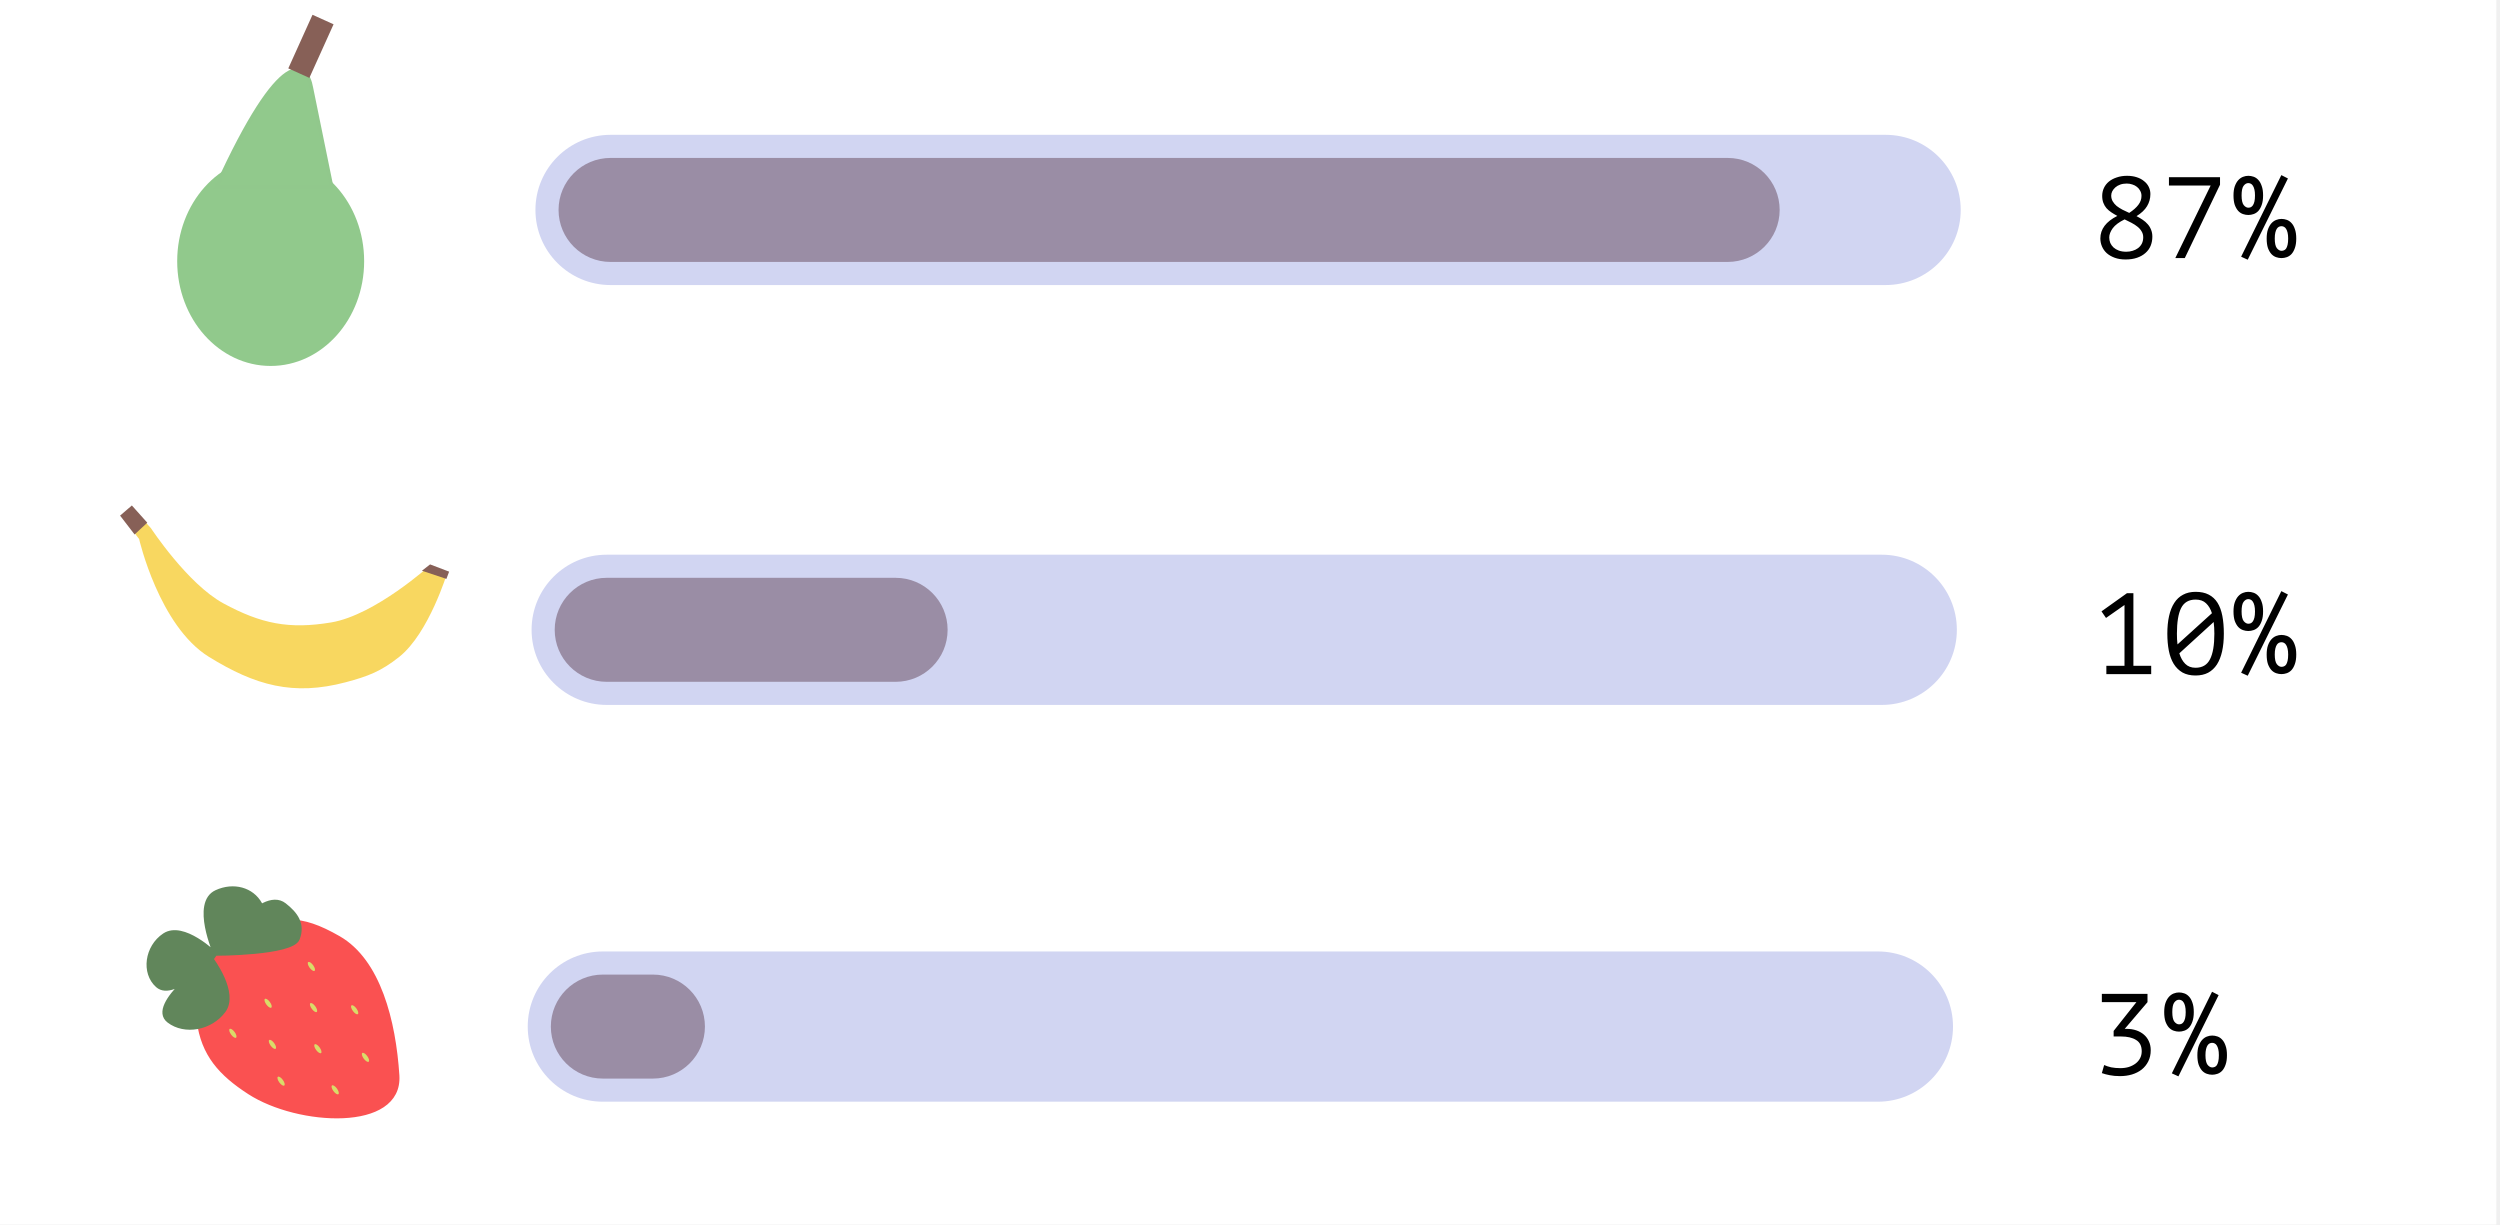
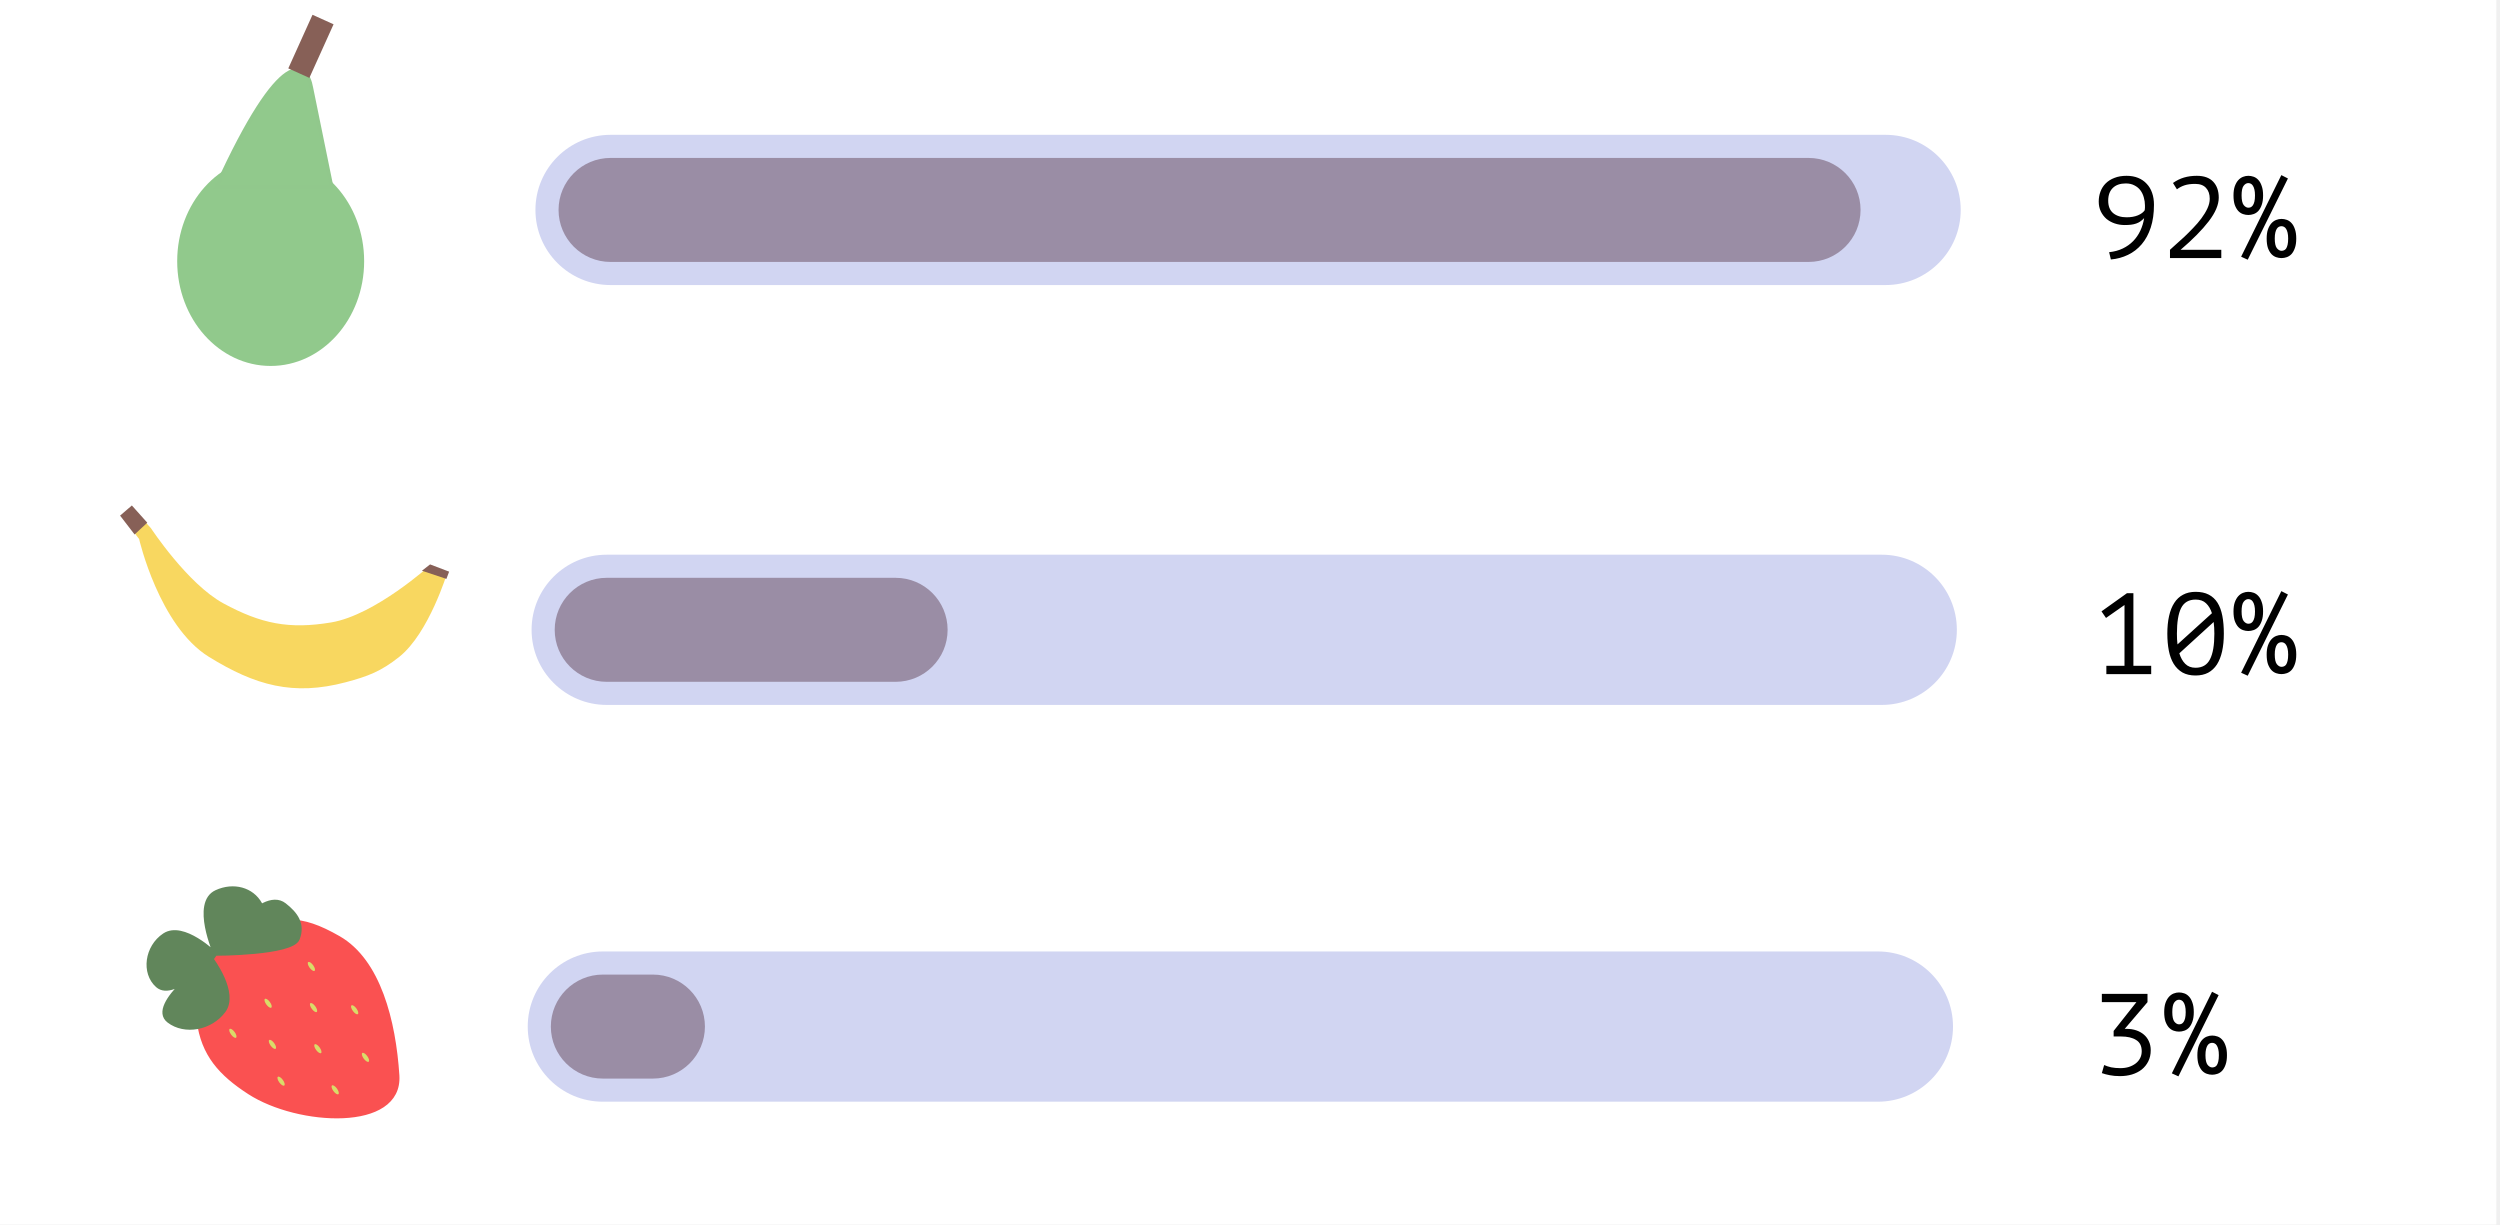
<svg xmlns="http://www.w3.org/2000/svg" width="649" height="318" viewBox="0 0 649 318" fill="none">
  <rect width="648.041" height="317.893" fill="white" />
  <ellipse cx="70.266" cy="67.811" rx="24.266" ry="27.189" fill="#91C98C" />
  <path d="M80.79 22.788C79.621 15.966 73.072 11.562 56.233 48.515H86.053L80.79 22.788Z" fill="#91C98C" stroke="#91C88C" />
  <path d="M83.859 5.072L77.575 18.987" stroke="#876057" stroke-width="6" />
  <path d="M64.724 283.618C77.432 291.836 104.09 293.332 103.181 279.206C102.271 265.08 98.335 249.436 87.922 243.466C77.509 237.495 72.985 238.549 63.203 242.241C53.42 245.934 50.455 256.22 51.57 264.98C52.685 273.739 57.248 278.784 64.724 283.618Z" fill="#FA5151" stroke="#FA5151" />
  <path d="M77.306 243.726C75.794 247.609 55.887 247.624 55.887 247.624L54.943 248.985C54.943 248.985 61.592 257.746 58.081 262.451C54.685 267.002 47.953 268.228 43.802 265.049C40.878 262.811 44.05 258.526 47.747 254.945C45.196 256.571 42.597 257.414 40.866 255.885C37.121 252.576 38.036 245.815 42.645 242.748C47.576 239.467 55.887 247.624 55.887 247.624C55.887 247.624 50 234.38 56.159 231.552C60.619 229.503 65.425 230.821 67.563 234.677C67.659 234.851 67.737 235.027 67.798 235.205C70.006 233.947 72.15 233.557 73.855 234.891C76.795 237.189 78.818 239.844 77.306 243.726Z" fill="#61865B" />
  <path d="M55.887 247.624C55.887 247.624 75.794 247.609 77.306 243.726C78.818 239.844 76.795 237.189 73.855 234.891C67.714 230.09 55.887 247.624 55.887 247.624ZM55.887 247.624C55.887 247.624 70.548 240.061 67.563 234.677C65.425 230.821 60.619 229.503 56.159 231.552C50 234.38 55.887 247.624 55.887 247.624ZM55.887 247.624C55.887 247.624 45.398 259.89 40.866 255.885C37.121 252.576 38.036 245.815 42.645 242.748C47.576 239.467 55.887 247.624 55.887 247.624ZM55.887 247.624L54.943 248.985M54.943 248.985C54.943 248.985 38.206 260.765 43.802 265.049C47.953 268.228 54.685 267.002 58.081 262.451C61.592 257.746 54.943 248.985 54.943 248.985Z" stroke="#61865B" />
  <ellipse cx="60.453" cy="268.249" rx="0.562" ry="1.404" transform="rotate(-36.0559 60.4527 268.249)" fill="#D9DB69" />
  <ellipse cx="69.601" cy="260.445" rx="0.562" ry="1.404" transform="rotate(-36.0559 69.6011 260.445)" fill="#D9DB69" />
  <ellipse cx="80.835" cy="250.895" rx="0.562" ry="1.404" transform="rotate(-36.0559 80.8355 250.895)" fill="#D9DB69" />
  <ellipse cx="70.722" cy="271.119" rx="0.562" ry="1.404" transform="rotate(-36.0559 70.7222 271.119)" fill="#D9DB69" />
  <ellipse cx="81.398" cy="261.569" rx="0.562" ry="1.404" transform="rotate(-36.0559 81.398 261.569)" fill="#D9DB69" />
  <ellipse cx="82.519" cy="272.243" rx="0.562" ry="1.404" transform="rotate(-36.0559 82.5191 272.243)" fill="#D9DB69" />
  <ellipse cx="92.07" cy="262.131" rx="0.562" ry="1.404" transform="rotate(-36.0559 92.0699 262.131)" fill="#D9DB69" />
  <ellipse cx="72.968" cy="280.67" rx="0.562" ry="1.404" transform="rotate(-36.0559 72.9683 280.67)" fill="#D9DB69" />
  <ellipse cx="94.879" cy="274.49" rx="0.562" ry="1.404" transform="rotate(-36.0559 94.8785 274.49)" fill="#D9DB69" />
  <ellipse cx="87.015" cy="282.917" rx="0.562" ry="1.404" transform="rotate(-36.0559 87.0152 282.917)" fill="#D9DB69" />
  <rect x="139" y="35" width="370" height="39" rx="19.5" fill="#D1D5F2" />
  <rect x="138" y="144" width="370" height="39" rx="19.5" fill="#D1D5F2" />
  <rect x="137" y="247" width="370" height="39" rx="19.5" fill="#D1D5F2" />
-   <rect x="145" y="41" width="317" height="27" rx="13.5" fill="#9A8DA5" />
+   <rect x="145" y="41" width="338" height="27" rx="13.5" fill="#9A8DA5" />
  <rect x="144" y="150" width="102" height="27" rx="13.5" fill="#9A8DA5" />
  <rect x="143" y="253" width="40" height="27" rx="13.5" fill="#9A8DA5" />
-   <path d="M545.25 61.9C545.25 59.48 546.72 57.53 549.66 56.05C549.1 55.75 548.58 55.44 548.1 55.12C547.62 54.8 547.2 54.44 546.84 54.04C546.5 53.64 546.23 53.18 546.03 52.66C545.83 52.14 545.73 51.54 545.73 50.86C545.73 50.12 545.88 49.43 546.18 48.79C546.48 48.15 546.91 47.6 547.47 47.14C548.03 46.68 548.71 46.32 549.51 46.06C550.31 45.78 551.2 45.64 552.18 45.64C553.1 45.64 553.93 45.76 554.67 46C555.43 46.24 556.07 46.58 556.59 47.02C557.13 47.44 557.54 47.94 557.82 48.52C558.1 49.1 558.24 49.72 558.24 50.38C558.24 51.52 557.95 52.57 557.37 53.53C556.81 54.47 555.9 55.33 554.64 56.11C555.22 56.41 555.76 56.73 556.26 57.07C556.76 57.41 557.19 57.79 557.55 58.21C557.93 58.63 558.22 59.11 558.42 59.65C558.64 60.17 558.75 60.77 558.75 61.45C558.75 62.29 558.6 63.08 558.3 63.82C558 64.54 557.55 65.16 556.95 65.68C556.37 66.2 555.65 66.61 554.79 66.91C553.93 67.21 552.93 67.36 551.79 67.36C550.73 67.36 549.79 67.21 548.97 66.91C548.15 66.61 547.46 66.21 546.9 65.71C546.36 65.21 545.95 64.63 545.67 63.97C545.39 63.31 545.25 62.62 545.25 61.9ZM556.38 61.6C556.38 61.02 556.24 60.51 555.96 60.07C555.7 59.61 555.34 59.2 554.88 58.84C554.44 58.48 553.93 58.15 553.35 57.85C552.77 57.55 552.17 57.25 551.55 56.95C550.11 57.65 549.08 58.42 548.46 59.26C547.86 60.1 547.56 60.89 547.56 61.63C547.56 62.13 547.65 62.61 547.83 63.07C548.03 63.51 548.31 63.9 548.67 64.24C549.05 64.58 549.51 64.85 550.05 65.05C550.61 65.25 551.25 65.35 551.97 65.35C552.55 65.35 553.1 65.27 553.62 65.11C554.16 64.95 554.63 64.72 555.03 64.42C555.45 64.1 555.78 63.71 556.02 63.25C556.26 62.77 556.38 62.22 556.38 61.6ZM548.07 50.77C548.07 51.33 548.2 51.83 548.46 52.27C548.72 52.71 549.06 53.11 549.48 53.47C549.92 53.81 550.42 54.13 550.98 54.43C551.54 54.71 552.13 54.99 552.75 55.27C553.81 54.57 554.6 53.87 555.12 53.17C555.66 52.47 555.93 51.7 555.93 50.86C555.93 50.36 555.82 49.92 555.6 49.54C555.4 49.14 555.12 48.8 554.76 48.52C554.42 48.24 554.02 48.03 553.56 47.89C553.1 47.73 552.62 47.65 552.12 47.65C551.48 47.65 550.91 47.74 550.41 47.92C549.91 48.1 549.49 48.34 549.15 48.64C548.81 48.94 548.54 49.28 548.34 49.66C548.16 50.02 548.07 50.39 548.07 50.77ZM564.708 67L573.888 48.16H563.058V46H576.318V47.95L567.168 67H564.708ZM579.817 50.74C579.817 49.8 579.927 49.01 580.147 48.37C580.387 47.71 580.687 47.18 581.047 46.78C581.407 46.38 581.817 46.09 582.277 45.91C582.737 45.73 583.197 45.64 583.657 45.64C584.117 45.64 584.577 45.72 585.037 45.88C585.497 46.04 585.907 46.32 586.267 46.72C586.627 47.1 586.917 47.62 587.137 48.28C587.377 48.92 587.497 49.74 587.497 50.74C587.497 51.72 587.377 52.54 587.137 53.2C586.917 53.84 586.627 54.36 586.267 54.76C585.907 55.14 585.497 55.41 585.037 55.57C584.577 55.73 584.117 55.81 583.657 55.81C583.197 55.81 582.737 55.73 582.277 55.57C581.817 55.41 581.407 55.14 581.047 54.76C580.687 54.36 580.387 53.84 580.147 53.2C579.927 52.54 579.817 51.72 579.817 50.74ZM581.917 50.74C581.917 51.92 582.097 52.75 582.457 53.23C582.837 53.69 583.237 53.92 583.657 53.92C583.877 53.92 584.087 53.88 584.287 53.8C584.507 53.7 584.697 53.53 584.857 53.29C585.017 53.05 585.147 52.73 585.247 52.33C585.347 51.91 585.397 51.38 585.397 50.74C585.397 50.12 585.347 49.61 585.247 49.21C585.147 48.79 585.017 48.46 584.857 48.22C584.697 47.96 584.507 47.78 584.287 47.68C584.087 47.58 583.877 47.53 583.657 47.53C583.197 47.53 582.787 47.77 582.427 48.25C582.087 48.71 581.917 49.54 581.917 50.74ZM588.427 61.93C588.427 60.99 588.537 60.2 588.757 59.56C588.997 58.9 589.297 58.37 589.657 57.97C590.017 57.57 590.427 57.28 590.887 57.1C591.347 56.92 591.807 56.83 592.267 56.83C592.727 56.83 593.187 56.91 593.647 57.07C594.107 57.23 594.517 57.51 594.877 57.91C595.237 58.29 595.527 58.81 595.747 59.47C595.987 60.11 596.107 60.93 596.107 61.93C596.107 62.91 595.987 63.73 595.747 64.39C595.527 65.03 595.237 65.55 594.877 65.95C594.517 66.33 594.107 66.6 593.647 66.76C593.187 66.92 592.727 67 592.267 67C591.807 67 591.347 66.92 590.887 66.76C590.427 66.6 590.017 66.33 589.657 65.95C589.297 65.55 588.997 65.03 588.757 64.39C588.537 63.73 588.427 62.91 588.427 61.93ZM590.527 61.93C590.527 63.11 590.707 63.94 591.067 64.42C591.447 64.88 591.847 65.11 592.267 65.11C592.487 65.11 592.697 65.07 592.897 64.99C593.117 64.91 593.307 64.76 593.467 64.54C593.627 64.3 593.757 63.97 593.857 63.55C593.957 63.13 594.007 62.59 594.007 61.93C594.007 61.31 593.957 60.8 593.857 60.4C593.757 59.98 593.627 59.65 593.467 59.41C593.307 59.15 593.117 58.97 592.897 58.87C592.697 58.77 592.487 58.72 592.267 58.72C592.047 58.72 591.827 58.77 591.607 58.87C591.407 58.97 591.227 59.14 591.067 59.38C590.907 59.62 590.777 59.95 590.677 60.37C590.577 60.77 590.527 61.29 590.527 61.93ZM592.237 45.46L593.947 46.33L583.507 67.42L581.797 66.64L592.237 45.46Z" fill="black" />
+   <path d="M544.83 52.33C544.83 51.41 544.98 50.55 545.28 49.75C545.58 48.93 546.03 48.22 546.63 47.62C547.25 47 548.01 46.52 548.91 46.18C549.81 45.82 550.86 45.64 552.06 45.64C553.18 45.64 554.18 45.82 555.06 46.18C555.94 46.54 556.68 47.05 557.28 47.71C557.9 48.35 558.37 49.14 558.69 50.08C559.01 51 559.17 52.03 559.17 53.17C559.17 55.41 558.89 57.38 558.33 59.08C557.77 60.78 556.99 62.22 555.99 63.4C554.99 64.58 553.8 65.5 552.42 66.16C551.06 66.82 549.58 67.22 547.98 67.36L547.53 65.47C548.85 65.33 550.03 65.01 551.07 64.51C552.11 64.01 553.01 63.37 553.77 62.59C554.53 61.81 555.15 60.91 555.63 59.89C556.11 58.87 556.44 57.78 556.62 56.62C556.3 56.96 555.97 57.25 555.63 57.49C555.31 57.71 554.95 57.89 554.55 58.03C554.15 58.17 553.71 58.27 553.23 58.33C552.75 58.39 552.2 58.42 551.58 58.42C550.66 58.42 549.79 58.28 548.97 58C548.15 57.72 547.43 57.32 546.81 56.8C546.21 56.26 545.73 55.62 545.37 54.88C545.01 54.12 544.83 53.27 544.83 52.33ZM547.29 52.09C547.29 53.53 547.72 54.61 548.58 55.33C549.46 56.05 550.62 56.41 552.06 56.41C553.2 56.41 554.18 56.24 555 55.9C555.84 55.54 556.43 55.1 556.77 54.58C556.81 54.3 556.83 54.08 556.83 53.92C556.83 53.74 556.83 53.54 556.83 53.32C556.83 52.62 556.73 51.93 556.53 51.25C556.35 50.57 556.06 49.96 555.66 49.42C555.26 48.88 554.74 48.45 554.1 48.13C553.48 47.79 552.73 47.62 551.85 47.62C550.41 47.62 549.29 48.01 548.49 48.79C547.69 49.57 547.29 50.67 547.29 52.09ZM575.988 51.31C575.988 53.15 575.118 55.2 573.378 57.46C571.638 59.72 569.208 62.18 566.088 64.84H576.648V67H563.328V64.84C563.708 64.48 564.228 64.01 564.888 63.43C565.548 62.85 566.258 62.21 567.018 61.51C567.778 60.79 568.548 60.02 569.328 59.2C570.128 58.38 570.848 57.54 571.488 56.68C572.128 55.82 572.648 54.96 573.048 54.1C573.448 53.24 573.648 52.41 573.648 51.61C573.648 50.41 573.328 49.47 572.688 48.79C572.068 48.09 571.128 47.74 569.868 47.74C568.788 47.74 567.878 47.86 567.138 48.1C566.398 48.34 565.728 48.69 565.128 49.15L564.108 47.5C565.008 46.86 565.958 46.39 566.958 46.09C567.978 45.79 569.088 45.64 570.288 45.64C572.168 45.64 573.588 46.15 574.548 47.17C575.508 48.19 575.988 49.57 575.988 51.31ZM579.817 50.74C579.817 49.8 579.927 49.01 580.147 48.37C580.387 47.71 580.687 47.18 581.047 46.78C581.407 46.38 581.817 46.09 582.277 45.91C582.737 45.73 583.197 45.64 583.657 45.64C584.117 45.64 584.577 45.72 585.037 45.88C585.497 46.04 585.907 46.32 586.267 46.72C586.627 47.1 586.917 47.62 587.137 48.28C587.377 48.92 587.497 49.74 587.497 50.74C587.497 51.72 587.377 52.54 587.137 53.2C586.917 53.84 586.627 54.36 586.267 54.76C585.907 55.14 585.497 55.41 585.037 55.57C584.577 55.73 584.117 55.81 583.657 55.81C583.197 55.81 582.737 55.73 582.277 55.57C581.817 55.41 581.407 55.14 581.047 54.76C580.687 54.36 580.387 53.84 580.147 53.2C579.927 52.54 579.817 51.72 579.817 50.74ZM581.917 50.74C581.917 51.92 582.097 52.75 582.457 53.23C582.837 53.69 583.237 53.92 583.657 53.92C583.877 53.92 584.087 53.88 584.287 53.8C584.507 53.7 584.697 53.53 584.857 53.29C585.017 53.05 585.147 52.73 585.247 52.33C585.347 51.91 585.397 51.38 585.397 50.74C585.397 50.12 585.347 49.61 585.247 49.21C585.147 48.79 585.017 48.46 584.857 48.22C584.697 47.96 584.507 47.78 584.287 47.68C584.087 47.58 583.877 47.53 583.657 47.53C583.197 47.53 582.787 47.77 582.427 48.25C582.087 48.71 581.917 49.54 581.917 50.74ZM588.427 61.93C588.427 60.99 588.537 60.2 588.757 59.56C588.997 58.9 589.297 58.37 589.657 57.97C590.017 57.57 590.427 57.28 590.887 57.1C591.347 56.92 591.807 56.83 592.267 56.83C592.727 56.83 593.187 56.91 593.647 57.07C594.107 57.23 594.517 57.51 594.877 57.91C595.237 58.29 595.527 58.81 595.747 59.47C595.987 60.11 596.107 60.93 596.107 61.93C596.107 62.91 595.987 63.73 595.747 64.39C595.527 65.03 595.237 65.55 594.877 65.95C594.517 66.33 594.107 66.6 593.647 66.76C593.187 66.92 592.727 67 592.267 67C591.807 67 591.347 66.92 590.887 66.76C590.427 66.6 590.017 66.33 589.657 65.95C589.297 65.55 588.997 65.03 588.757 64.39C588.537 63.73 588.427 62.91 588.427 61.93ZM590.527 61.93C590.527 63.11 590.707 63.94 591.067 64.42C591.447 64.88 591.847 65.11 592.267 65.11C592.487 65.11 592.697 65.07 592.897 64.99C593.117 64.91 593.307 64.76 593.467 64.54C593.627 64.3 593.757 63.97 593.857 63.55C593.957 63.13 594.007 62.59 594.007 61.93C594.007 61.31 593.957 60.8 593.857 60.4C593.757 59.98 593.627 59.65 593.467 59.41C593.307 59.15 593.117 58.97 592.897 58.87C592.697 58.77 592.487 58.72 592.267 58.72C592.047 58.72 591.827 58.77 591.607 58.87C591.407 58.97 591.227 59.14 591.067 59.38C590.907 59.62 590.777 59.95 590.677 60.37C590.577 60.77 590.527 61.29 590.527 61.93ZM592.237 45.46L593.947 46.33L583.507 67.42L581.797 66.64L592.237 45.46Z" fill="black" />
  <path d="M546.81 172.84H551.52V157.06L546.72 160.42L545.55 158.71L552.15 154H553.83V172.84H558.45V175H546.81V172.84ZM562.638 164.5C562.638 162.8 562.788 161.28 563.088 159.94C563.388 158.58 563.838 157.44 564.438 156.52C565.038 155.58 565.798 154.87 566.718 154.39C567.638 153.89 568.728 153.64 569.988 153.64C571.328 153.64 572.458 153.88 573.378 154.36C574.318 154.84 575.078 155.54 575.658 156.46C576.238 157.38 576.658 158.52 576.918 159.88C577.178 161.22 577.308 162.76 577.308 164.5C577.308 166.2 577.158 167.73 576.858 169.09C576.558 170.43 576.108 171.57 575.508 172.51C574.908 173.43 574.148 174.14 573.228 174.64C572.308 175.12 571.218 175.36 569.958 175.36C568.638 175.36 567.508 175.1 566.568 174.58C565.648 174.04 564.888 173.29 564.288 172.33C563.708 171.37 563.288 170.23 563.028 168.91C562.768 167.57 562.638 166.1 562.638 164.5ZM574.848 164.5C574.848 163.44 574.788 162.43 574.668 161.47L565.758 169.6C566.098 170.74 566.608 171.65 567.288 172.33C567.968 173.01 568.858 173.35 569.958 173.35C571.718 173.35 572.968 172.62 573.708 171.16C574.468 169.7 574.848 167.48 574.848 164.5ZM565.128 164.5C565.128 165 565.138 165.48 565.158 165.94C565.198 166.4 565.238 166.85 565.278 167.29L574.218 159.19C573.878 158.11 573.368 157.25 572.688 156.61C572.028 155.97 571.128 155.65 569.988 155.65C568.208 155.65 566.948 156.39 566.208 157.87C565.488 159.33 565.128 161.54 565.128 164.5ZM579.817 158.74C579.817 157.8 579.927 157.01 580.147 156.37C580.387 155.71 580.687 155.18 581.047 154.78C581.407 154.38 581.817 154.09 582.277 153.91C582.737 153.73 583.197 153.64 583.657 153.64C584.117 153.64 584.577 153.72 585.037 153.88C585.497 154.04 585.907 154.32 586.267 154.72C586.627 155.1 586.917 155.62 587.137 156.28C587.377 156.92 587.497 157.74 587.497 158.74C587.497 159.72 587.377 160.54 587.137 161.2C586.917 161.84 586.627 162.36 586.267 162.76C585.907 163.14 585.497 163.41 585.037 163.57C584.577 163.73 584.117 163.81 583.657 163.81C583.197 163.81 582.737 163.73 582.277 163.57C581.817 163.41 581.407 163.14 581.047 162.76C580.687 162.36 580.387 161.84 580.147 161.2C579.927 160.54 579.817 159.72 579.817 158.74ZM581.917 158.74C581.917 159.92 582.097 160.75 582.457 161.23C582.837 161.69 583.237 161.92 583.657 161.92C583.877 161.92 584.087 161.88 584.287 161.8C584.507 161.7 584.697 161.53 584.857 161.29C585.017 161.05 585.147 160.73 585.247 160.33C585.347 159.91 585.397 159.38 585.397 158.74C585.397 158.12 585.347 157.61 585.247 157.21C585.147 156.79 585.017 156.46 584.857 156.22C584.697 155.96 584.507 155.78 584.287 155.68C584.087 155.58 583.877 155.53 583.657 155.53C583.197 155.53 582.787 155.77 582.427 156.25C582.087 156.71 581.917 157.54 581.917 158.74ZM588.427 169.93C588.427 168.99 588.537 168.2 588.757 167.56C588.997 166.9 589.297 166.37 589.657 165.97C590.017 165.57 590.427 165.28 590.887 165.1C591.347 164.92 591.807 164.83 592.267 164.83C592.727 164.83 593.187 164.91 593.647 165.07C594.107 165.23 594.517 165.51 594.877 165.91C595.237 166.29 595.527 166.81 595.747 167.47C595.987 168.11 596.107 168.93 596.107 169.93C596.107 170.91 595.987 171.73 595.747 172.39C595.527 173.03 595.237 173.55 594.877 173.95C594.517 174.33 594.107 174.6 593.647 174.76C593.187 174.92 592.727 175 592.267 175C591.807 175 591.347 174.92 590.887 174.76C590.427 174.6 590.017 174.33 589.657 173.95C589.297 173.55 588.997 173.03 588.757 172.39C588.537 171.73 588.427 170.91 588.427 169.93ZM590.527 169.93C590.527 171.11 590.707 171.94 591.067 172.42C591.447 172.88 591.847 173.11 592.267 173.11C592.487 173.11 592.697 173.07 592.897 172.99C593.117 172.91 593.307 172.76 593.467 172.54C593.627 172.3 593.757 171.97 593.857 171.55C593.957 171.13 594.007 170.59 594.007 169.93C594.007 169.31 593.957 168.8 593.857 168.4C593.757 167.98 593.627 167.65 593.467 167.41C593.307 167.15 593.117 166.97 592.897 166.87C592.697 166.77 592.487 166.72 592.267 166.72C592.047 166.72 591.827 166.77 591.607 166.87C591.407 166.97 591.227 167.14 591.067 167.38C590.907 167.62 590.777 167.95 590.677 168.37C590.577 168.77 590.527 169.29 590.527 169.93ZM592.237 153.46L593.947 154.33L583.507 175.42L581.797 174.64L592.237 153.46Z" fill="black" />
  <path d="M550.44 277.29C551.24 277.29 551.97 277.19 552.63 276.99C553.31 276.77 553.9 276.47 554.4 276.09C554.9 275.71 555.29 275.25 555.57 274.71C555.85 274.17 555.99 273.57 555.99 272.91C555.99 271.53 555.5 270.55 554.52 269.97C553.56 269.37 552.26 269.07 550.62 269.07H548.7V267.63L554.61 260.16H545.64V258H557.49V260.16L551.58 267.09H552.06C552.98 267.09 553.82 267.22 554.58 267.48C555.34 267.74 556 268.11 556.56 268.59C557.12 269.07 557.55 269.65 557.85 270.33C558.17 271.01 558.33 271.78 558.33 272.64C558.33 273.72 558.12 274.68 557.7 275.52C557.28 276.36 556.71 277.07 555.99 277.65C555.27 278.21 554.42 278.64 553.44 278.94C552.48 279.22 551.45 279.36 550.35 279.36C549.33 279.36 548.44 279.28 547.68 279.12C546.94 278.98 546.26 278.8 545.64 278.58L546.24 276.48C546.76 276.72 547.37 276.92 548.07 277.08C548.77 277.22 549.56 277.29 550.44 277.29ZM561.828 262.74C561.828 261.8 561.938 261.01 562.158 260.37C562.398 259.71 562.698 259.18 563.058 258.78C563.418 258.38 563.828 258.09 564.288 257.91C564.748 257.73 565.208 257.64 565.668 257.64C566.128 257.64 566.588 257.72 567.048 257.88C567.508 258.04 567.918 258.32 568.278 258.72C568.638 259.1 568.928 259.62 569.148 260.28C569.388 260.92 569.508 261.74 569.508 262.74C569.508 263.72 569.388 264.54 569.148 265.2C568.928 265.84 568.638 266.36 568.278 266.76C567.918 267.14 567.508 267.41 567.048 267.57C566.588 267.73 566.128 267.81 565.668 267.81C565.208 267.81 564.748 267.73 564.288 267.57C563.828 267.41 563.418 267.14 563.058 266.76C562.698 266.36 562.398 265.84 562.158 265.2C561.938 264.54 561.828 263.72 561.828 262.74ZM563.928 262.74C563.928 263.92 564.108 264.75 564.468 265.23C564.848 265.69 565.248 265.92 565.668 265.92C565.888 265.92 566.098 265.88 566.298 265.8C566.518 265.7 566.708 265.53 566.868 265.29C567.028 265.05 567.158 264.73 567.258 264.33C567.358 263.91 567.408 263.38 567.408 262.74C567.408 262.12 567.358 261.61 567.258 261.21C567.158 260.79 567.028 260.46 566.868 260.22C566.708 259.96 566.518 259.78 566.298 259.68C566.098 259.58 565.888 259.53 565.668 259.53C565.208 259.53 564.798 259.77 564.438 260.25C564.098 260.71 563.928 261.54 563.928 262.74ZM570.438 273.93C570.438 272.99 570.548 272.2 570.768 271.56C571.008 270.9 571.308 270.37 571.668 269.97C572.028 269.57 572.438 269.28 572.898 269.1C573.358 268.92 573.818 268.83 574.278 268.83C574.738 268.83 575.198 268.91 575.658 269.07C576.118 269.23 576.528 269.51 576.888 269.91C577.248 270.29 577.538 270.81 577.758 271.47C577.998 272.11 578.118 272.93 578.118 273.93C578.118 274.91 577.998 275.73 577.758 276.39C577.538 277.03 577.248 277.55 576.888 277.95C576.528 278.33 576.118 278.6 575.658 278.76C575.198 278.92 574.738 279 574.278 279C573.818 279 573.358 278.92 572.898 278.76C572.438 278.6 572.028 278.33 571.668 277.95C571.308 277.55 571.008 277.03 570.768 276.39C570.548 275.73 570.438 274.91 570.438 273.93ZM572.538 273.93C572.538 275.11 572.718 275.94 573.078 276.42C573.458 276.88 573.858 277.11 574.278 277.11C574.498 277.11 574.708 277.07 574.908 276.99C575.128 276.91 575.318 276.76 575.478 276.54C575.638 276.3 575.768 275.97 575.868 275.55C575.968 275.13 576.018 274.59 576.018 273.93C576.018 273.31 575.968 272.8 575.868 272.4C575.768 271.98 575.638 271.65 575.478 271.41C575.318 271.15 575.128 270.97 574.908 270.87C574.708 270.77 574.498 270.72 574.278 270.72C574.058 270.72 573.838 270.77 573.618 270.87C573.418 270.97 573.238 271.14 573.078 271.38C572.918 271.62 572.788 271.95 572.688 272.37C572.588 272.77 572.538 273.29 572.538 273.93ZM574.248 257.46L575.958 258.33L565.518 279.42L563.808 278.64L574.248 257.46Z" fill="black" />
  <path d="M34.233 131.692L31.644 134.045L36.115 139.928C36.115 139.928 41.292 162.518 54.234 170.519C66.239 177.94 76.128 180.733 89.767 177.108C95.567 175.566 98.954 174.255 103.651 170.519C111.349 164.396 116.122 148.635 116.122 148.635L111.652 146.752C111.652 146.752 97.41 159.651 86.002 161.577C75.052 163.425 67.761 161.929 57.999 156.635C48.687 151.585 39.174 137.104 39.174 137.104L34.233 131.692Z" fill="#F8D760" />
  <path d="M34.233 131.221L38.233 135.692L34.939 138.751L31.174 133.853L34.233 131.221Z" fill="#876057" />
  <path d="M111.651 146.517L116.593 148.399L115.887 150.282L109.534 148.164L111.651 146.517Z" fill="#876057" />
</svg>
